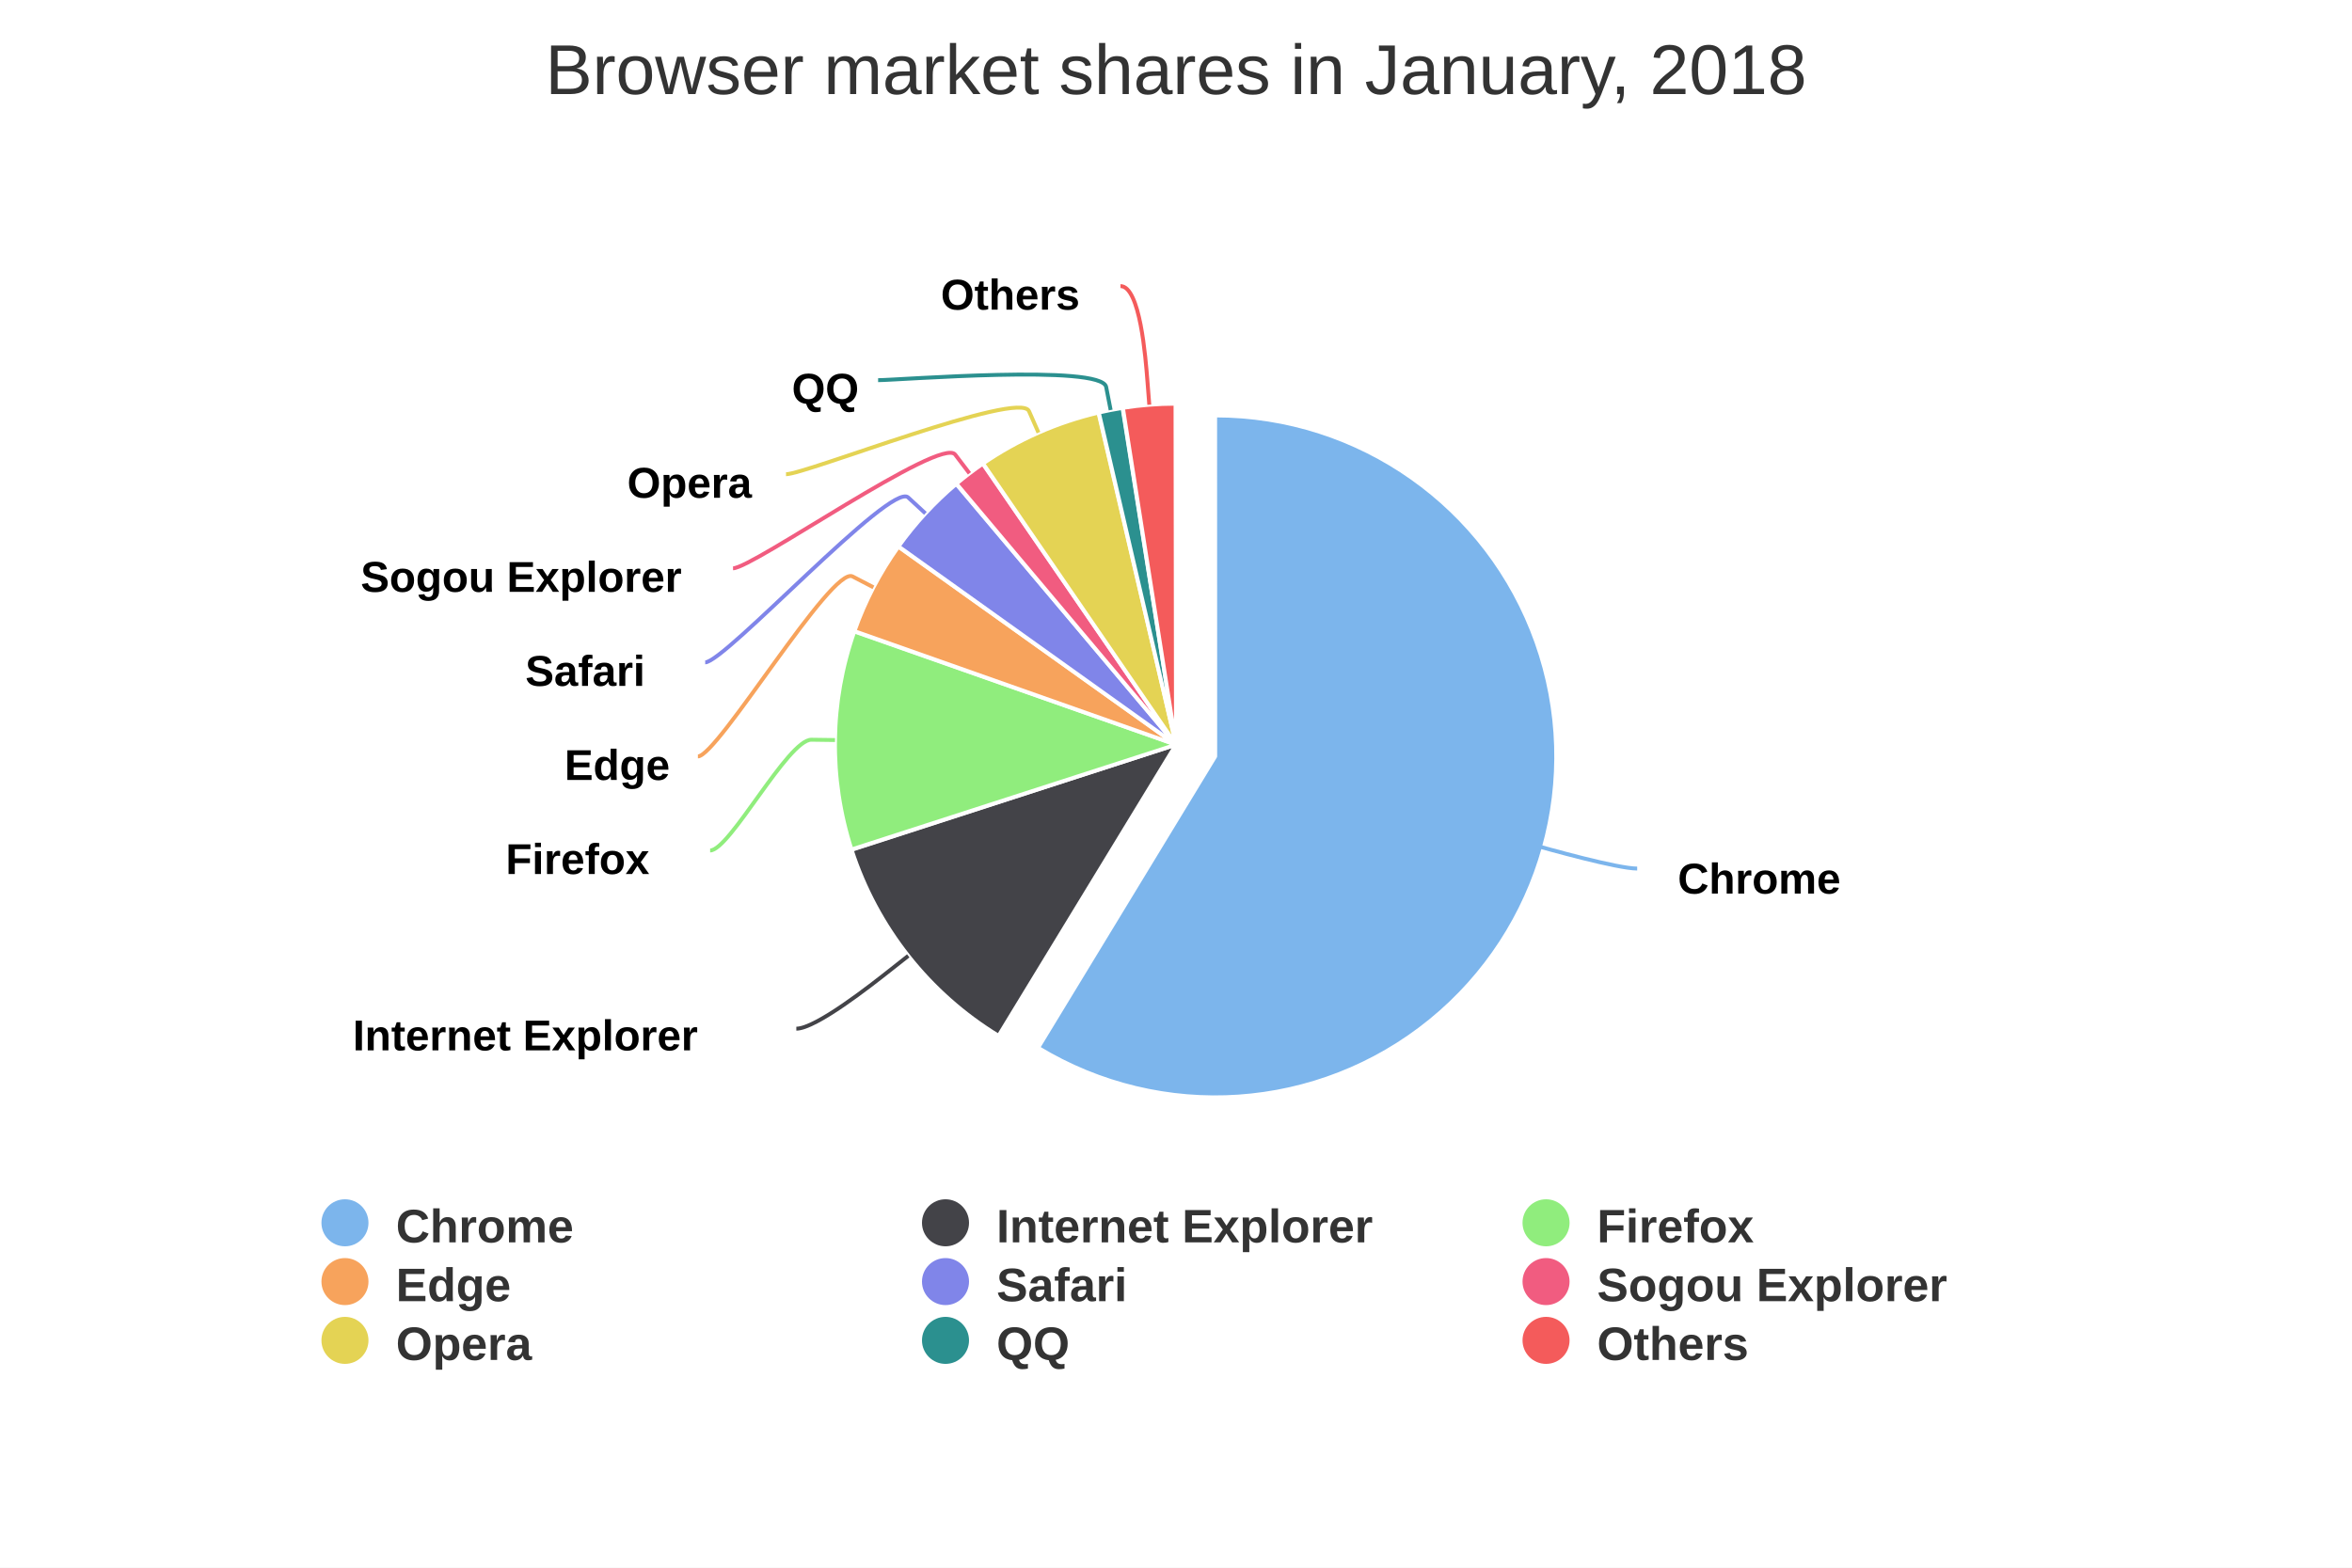
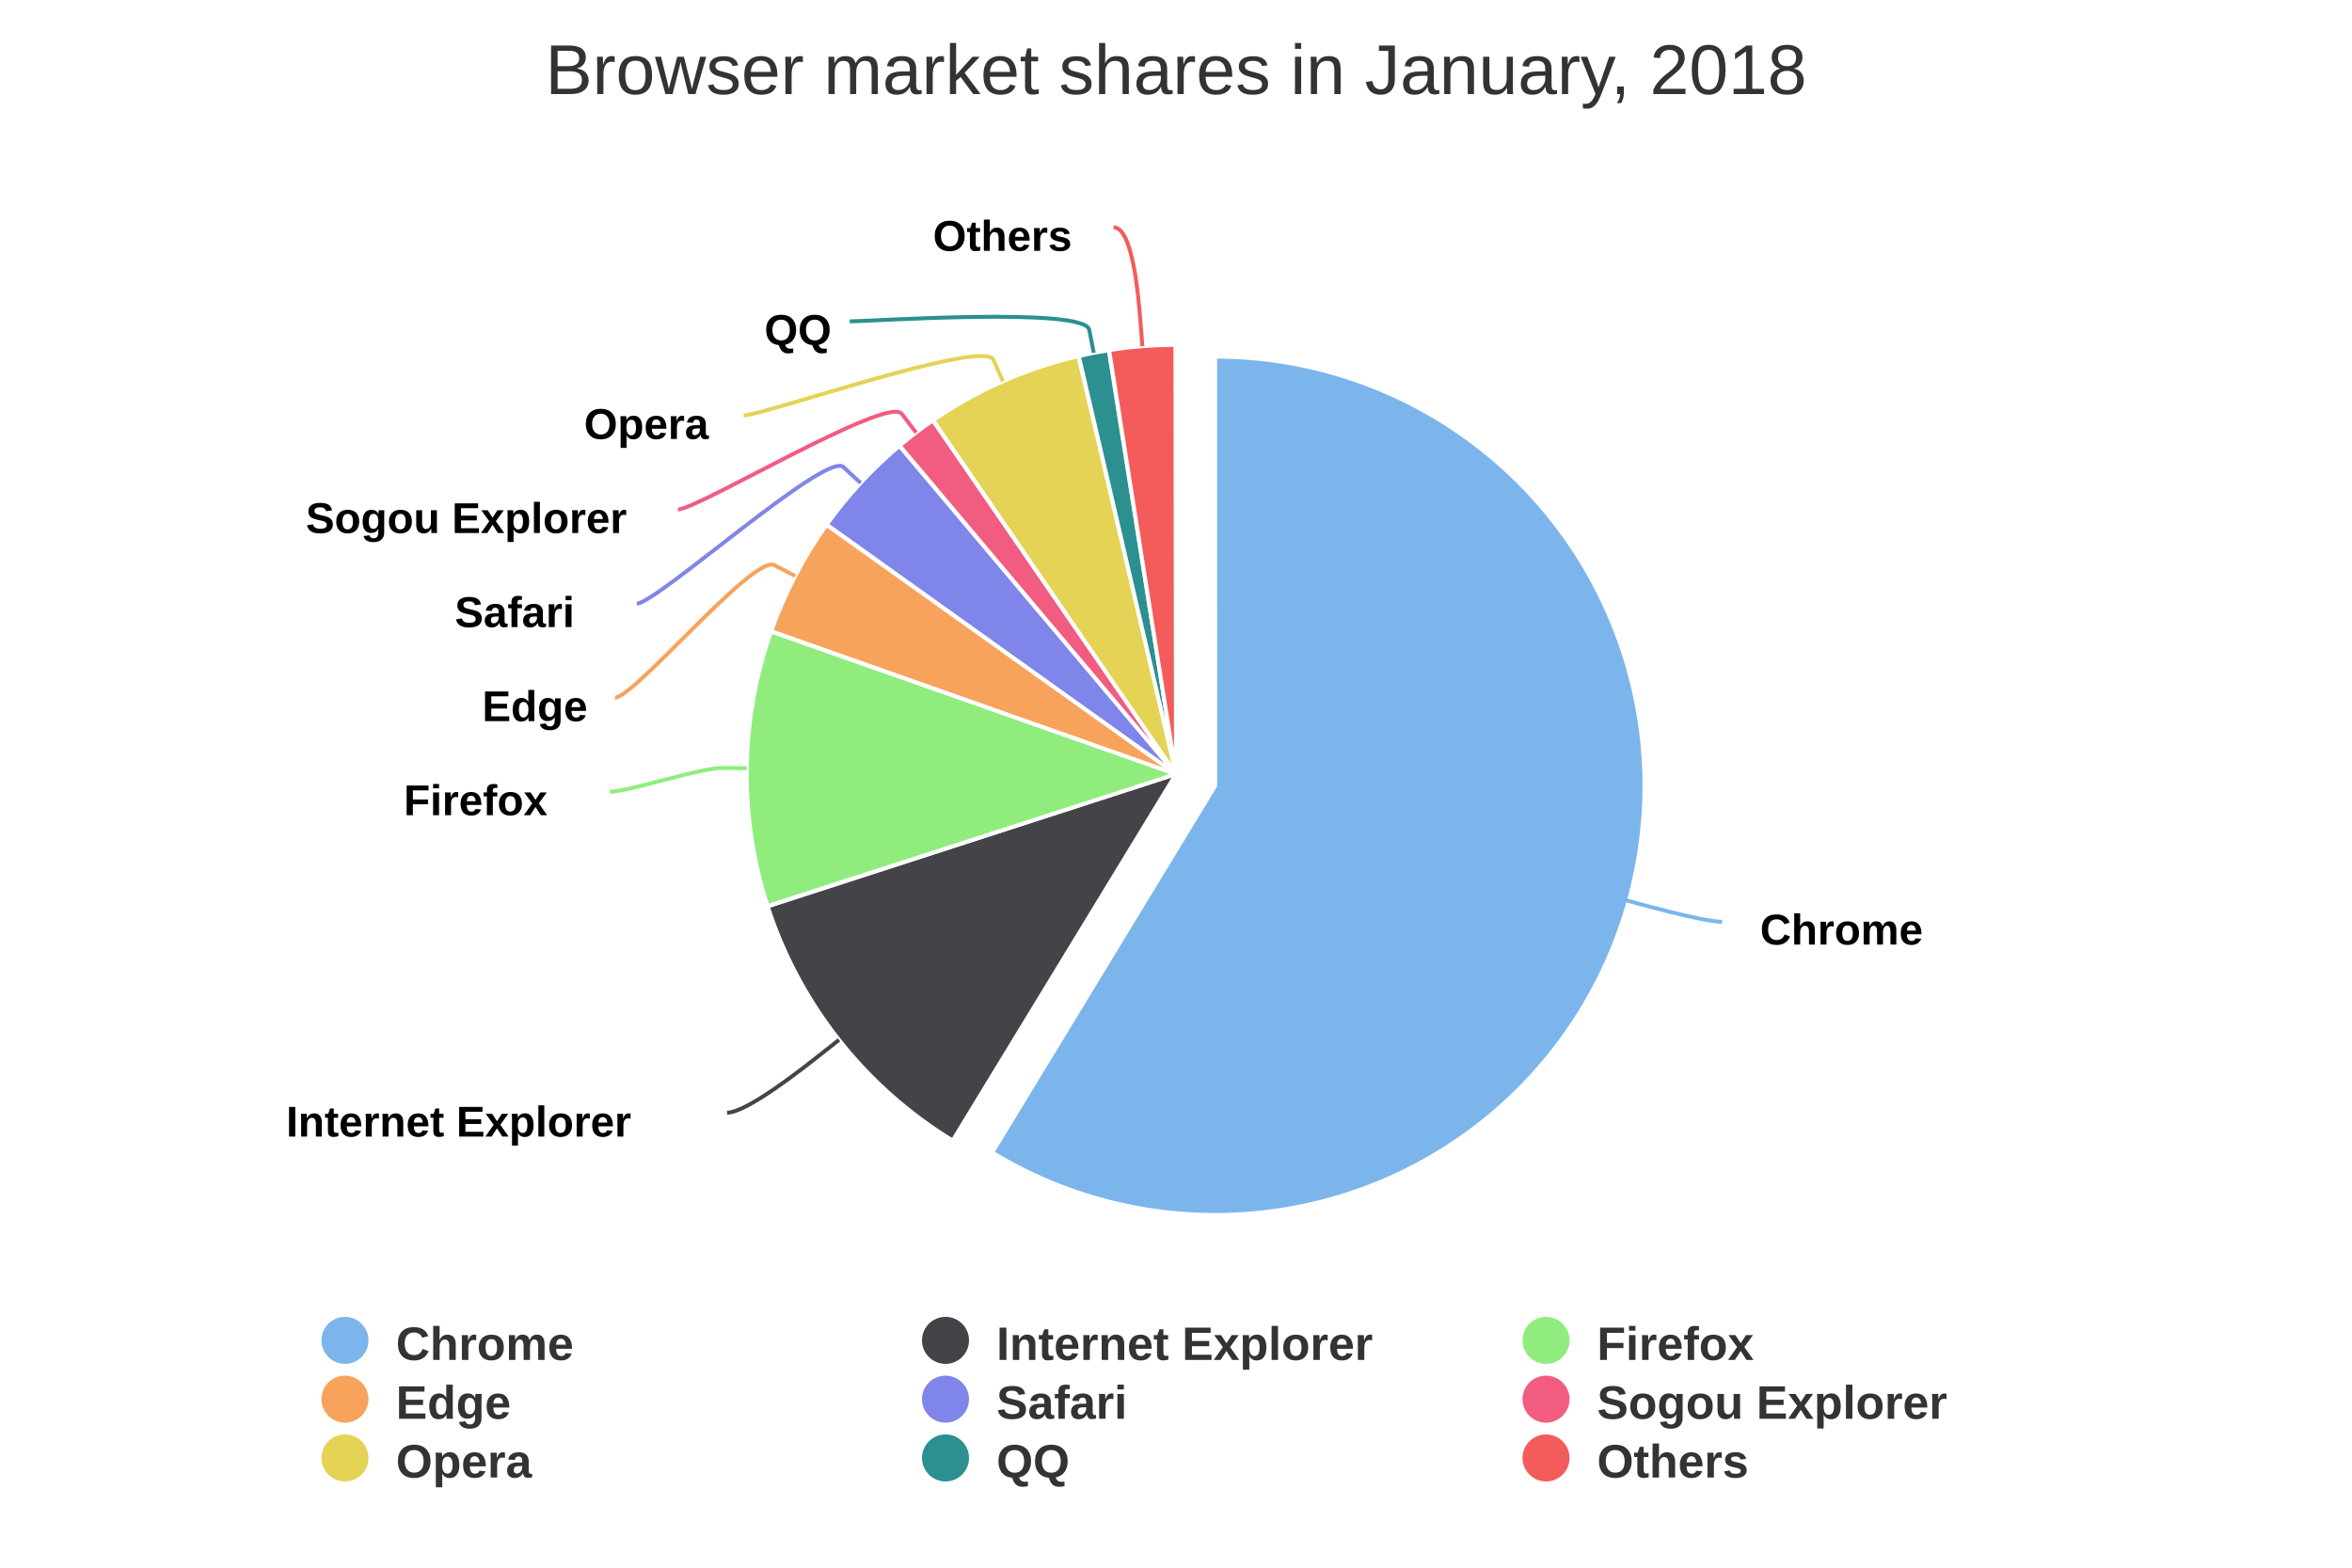
<svg xmlns="http://www.w3.org/2000/svg" version="1.1" class="highcharts-root" style="font-family:&quot;Lucida Grande&quot;, &quot;Lucida Sans Unicode&quot;, Arial, Helvetica, sans-serif;font-size:12px;" width="600" height="400" viewBox="0 0 600 400" aria-hidden="false" aria-label="Interactive chart">
  <defs aria-hidden="true">
-     <clipPath id="highcharts-tye2s3l-10-">
-       <rect x="0" y="0" width="580" height="226" fill="none" />
+     <clipPath id="highcharts-ghepsxa-10-">
+       <rect x="0" y="0" width="580" height="271" fill="none" />
    </clipPath>
  </defs>
  <rect fill="#ffffff" class="highcharts-background" x="0" y="0" width="600" height="400" rx="0" ry="0" aria-hidden="true" />
-   <rect fill="none" class="highcharts-plot-background" x="10" y="61" width="580" height="226" aria-hidden="true" />
+   <rect fill="none" class="highcharts-plot-background" x="10" y="46" width="580" height="271" aria-hidden="true" />
  <g class="highcharts-pane-group" data-z-index="0" aria-hidden="true" />
-   <rect fill="none" class="highcharts-plot-border" data-z-index="1" x="10" y="61" width="580" height="226" aria-hidden="true" />
+   <rect fill="none" class="highcharts-plot-border" data-z-index="1" x="10" y="46" width="580" height="271" aria-hidden="true" />
  <g class="highcharts-series-group" data-z-index="3" aria-hidden="false">
-     <g class="highcharts-series highcharts-series-0 highcharts-pie-series highcharts-tracker" data-z-index="0.1" opacity="1" transform="translate(10,61) scale(1 1)" style="cursor:pointer;" aria-hidden="false" aria-label="">
-       <path fill="#7cb5ec" d="M 289.982 42 A 87 87 0 1 1 244.808 203.342 L 290 129 A 0 0 0 1 0 290 129 Z" transform="translate(10,3)" stroke="#ffffff" stroke-width="1" opacity="1" stroke-linejoin="round" class="highcharts-point highcharts-point-select highcharts-color-0" tabindex="-1" style="outline: 0;" role="img" aria-label="1. Chrome, 61.4." />
-       <path fill="#434348" d="M 244.734 203.297 A 87 87 0 0 1 207.243 155.838 L 290 129 A 0 0 0 0 0 290 129 Z" transform="translate(0,0)" stroke="#ffffff" stroke-width="1" opacity="1" stroke-linejoin="round" class="highcharts-point highcharts-color-1" tabindex="-1" style="outline: 0;" role="img" aria-label="2. Internet Explorer, 11.8." />
-       <path fill="#90ed7d" d="M 207.216 155.755 A 87 87 0 0 1 207.934 100.117 L 290 129 A 0 0 0 0 0 290 129 Z" transform="translate(0,0)" stroke="#ffffff" stroke-width="1" opacity="1" stroke-linejoin="round" class="highcharts-point highcharts-color-2" tabindex="-1" style="outline: 0;" role="img" aria-label="3. Firefox, 10.9." />
-       <path fill="#f7a35c" d="M 207.963 100.035 A 87 87 0 0 1 219.163 78.492 L 290 129 A 0 0 0 0 0 290 129 Z" transform="translate(0,0)" stroke="#ffffff" stroke-width="1" opacity="1" stroke-linejoin="round" class="highcharts-point highcharts-color-3" tabindex="-1" style="outline: 0;" role="img" aria-label="4. Edge, 4.7." />
-       <path fill="#8085e9" d="M 219.213 78.421 A 87 87 0 0 1 233.927 62.481 L 290 129 A 0 0 0 0 0 290 129 Z" transform="translate(0,0)" stroke="#ffffff" stroke-width="1" opacity="1" stroke-linejoin="round" class="highcharts-point highcharts-color-4" tabindex="-1" style="outline: 0;" role="img" aria-label="5. Safari, 4.2." />
-       <path fill="#f15c80" d="M 233.994 62.424 A 87 87 0 0 1 240.705 57.313 L 290 129 A 0 0 0 0 0 290 129 Z" transform="translate(0,0)" stroke="#ffffff" stroke-width="1" opacity="1" stroke-linejoin="round" class="highcharts-point highcharts-color-5" tabindex="-1" style="outline: 0;" role="img" aria-label="6. Sogou Explorer, 1.6." />
-       <path fill="#e4d354" d="M 240.776 57.264 A 87 87 0 0 1 270.218 44.279 L 290 129 A 0 0 0 0 0 290 129 Z" transform="translate(0,0)" stroke="#ffffff" stroke-width="1" opacity="1" stroke-linejoin="round" class="highcharts-point highcharts-color-6" tabindex="-1" style="outline: 0;" role="img" aria-label="7. Opera, 6.2." />
-       <path fill="#2b908f" d="M 270.302 44.259 A 87 87 0 0 1 276.364 43.075 L 290 129 A 0 0 0 0 0 290 129 Z" transform="translate(0,0)" stroke="#ffffff" stroke-width="1" opacity="1" stroke-linejoin="round" class="highcharts-point highcharts-color-7" tabindex="-1" style="outline: 0;" role="img" aria-label="8. QQ, 1.2." />
-       <path fill="#f45b5b" d="M 276.45 43.062 A 87 87 0 0 1 289.879 42 L 290 129 A 0 0 0 0 0 290 129 Z" transform="translate(0,0)" stroke="#ffffff" stroke-width="1" opacity="1" stroke-linejoin="round" class="highcharts-point highcharts-color-8" tabindex="-1" style="outline: 0;" role="img" aria-label="9. Others, 2.6." />
+     <g class="highcharts-series highcharts-series-0 highcharts-pie-series highcharts-tracker" data-z-index="0.1" opacity="1" transform="translate(10,46) scale(1 1)" style="cursor:pointer;" aria-hidden="false" aria-label="">
+       <path fill="#7cb5ec" d="M 289.978 42 A 109.5 109.5 0 1 1 233.121 245.068 L 290 151.5 A 0 0 0 1 0 290 151.5 Z" transform="translate(10,3)" stroke="#ffffff" stroke-width="1" opacity="1" stroke-linejoin="round" class="highcharts-point highcharts-point-select highcharts-color-0" tabindex="-1" style="outline: 0;" role="img" aria-label="1. Chrome, 61.4." />
+       <path fill="#434348" d="M 233.027 245.011 A 109.5 109.5 0 0 1 185.84 185.278 L 290 151.5 A 0 0 0 0 0 290 151.5 Z" transform="translate(0,0)" stroke="#ffffff" stroke-width="1" opacity="1" stroke-linejoin="round" class="highcharts-point highcharts-color-1" tabindex="-1" style="outline: 0;" role="img" aria-label="2. Internet Explorer, 11.8." />
+       <path fill="#90ed7d" d="M 185.806 185.174 A 109.5 109.5 0 0 1 186.71 115.148 L 290 151.5 A 0 0 0 0 0 290 151.5 Z" transform="translate(0,0)" stroke="#ffffff" stroke-width="1" opacity="1" stroke-linejoin="round" class="highcharts-point highcharts-color-2" tabindex="-1" style="outline: 0;" role="img" aria-label="3. Firefox, 10.9." />
+       <path fill="#f7a35c" d="M 186.747 115.044 A 109.5 109.5 0 0 1 200.843 87.929 L 290 151.5 A 0 0 0 0 0 290 151.5 Z" transform="translate(0,0)" stroke="#ffffff" stroke-width="1" opacity="1" stroke-linejoin="round" class="highcharts-point highcharts-color-3" tabindex="-1" style="outline: 0;" role="img" aria-label="4. Edge, 4.7." />
+       <path fill="#8085e9" d="M 200.906 87.84 A 109.5 109.5 0 0 1 219.426 67.777 L 290 151.5 A 0 0 0 0 0 290 151.5 Z" transform="translate(0,0)" stroke="#ffffff" stroke-width="1" opacity="1" stroke-linejoin="round" class="highcharts-point highcharts-color-4" tabindex="-1" style="outline: 0;" role="img" aria-label="5. Safari, 4.2." />
+       <path fill="#f15c80" d="M 219.509 67.707 A 109.5 109.5 0 0 1 227.956 61.274 L 290 151.5 A 0 0 0 0 0 290 151.5 Z" transform="translate(0,0)" stroke="#ffffff" stroke-width="1" opacity="1" stroke-linejoin="round" class="highcharts-point highcharts-color-5" tabindex="-1" style="outline: 0;" role="img" aria-label="6. Sogou Explorer, 1.6." />
+       <path fill="#e4d354" d="M 228.046 61.212 A 109.5 109.5 0 0 1 265.102 44.868 L 290 151.5 A 0 0 0 0 0 290 151.5 Z" transform="translate(0,0)" stroke="#ffffff" stroke-width="1" opacity="1" stroke-linejoin="round" class="highcharts-point highcharts-color-6" tabindex="-1" style="outline: 0;" role="img" aria-label="7. Opera, 6.2." />
+       <path fill="#2b908f" d="M 265.208 44.843 A 109.5 109.5 0 0 1 272.837 43.353 L 290 151.5 A 0 0 0 0 0 290 151.5 Z" transform="translate(0,0)" stroke="#ffffff" stroke-width="1" opacity="1" stroke-linejoin="round" class="highcharts-point highcharts-color-7" tabindex="-1" style="outline: 0;" role="img" aria-label="8. QQ, 1.2." />
+       <path fill="#f45b5b" d="M 272.945 43.336 A 109.5 109.5 0 0 1 289.848 42 L 290 151.5 A 0 0 0 0 0 290 151.5 Z" transform="translate(0,0)" stroke="#ffffff" stroke-width="1" opacity="1" stroke-linejoin="round" class="highcharts-point highcharts-color-8" tabindex="-1" style="outline: 0;" role="img" aria-label="9. Others, 2.6." />
    </g>
-     <g class="highcharts-markers highcharts-series-0 highcharts-pie-series" data-z-index="0.1" opacity="1" transform="translate(10,61) scale(1 1)" aria-hidden="true" />
+     <g class="highcharts-markers highcharts-series-0 highcharts-pie-series" data-z-index="0.1" opacity="1" transform="translate(10,46) scale(1 1)" aria-hidden="true" />
  </g>
  <text x="300" text-anchor="middle" class="highcharts-title" data-z-index="4" style="color:#333333;font-size:18px;fill:#333333;" y="24" aria-hidden="true">Browser market shares in January, 2018</text>
  <text x="300" text-anchor="middle" class="highcharts-subtitle" data-z-index="4" style="color:#666666;fill:#666666;" y="45" aria-hidden="true" />
-   <text x="10" text-anchor="start" class="highcharts-caption" data-z-index="4" style="color:#666666;fill:#666666;" y="382" aria-hidden="true" />
-   <g class="highcharts-data-labels highcharts-series-0 highcharts-pie-series highcharts-tracker" data-z-index="6" opacity="1" transform="translate(10,61) scale(1 1)" style="cursor:pointer;" aria-hidden="true">
-     <path fill="none" class="highcharts-data-label-connector highcharts-color-0" stroke="#7cb5ec" stroke-width="1" d="M 407.648 160.615 C 402.648 160.615 385.317 155.751 379.54 154.13 L 373.764 152.508" />
-     <path fill="none" class="highcharts-data-label-connector highcharts-color-1" stroke="#434348" stroke-width="1" d="M 193.145 201.468 C 198.145 201.468 212.277 190.319 216.987 186.603 L 221.698 182.887" />
-     <path fill="none" class="highcharts-data-label-connector highcharts-color-2" stroke="#90ed7d" stroke-width="1" d="M 171.158 156 C 176.158 156 191.009 127.662 197.008 127.743 L 203.008 127.824" />
-     <path fill="none" class="highcharts-data-label-connector highcharts-color-3" stroke="#f7a35c" stroke-width="1" d="M 168.038 132 C 173.038 132 202.171 83.315 207.494 86.084 L 212.817 88.852" />
-     <path fill="none" class="highcharts-data-label-connector highcharts-color-4" stroke="#8085e9" stroke-width="1" d="M 169.9 108 C 174.9 108 217.257 61.848 221.665 65.918 L 226.074 69.988" />
-     <path fill="none" class="highcharts-data-label-connector highcharts-color-5" stroke="#f15c80" stroke-width="1" d="M 177 84 C 182 84 230.044 50.22 233.677 54.995 L 237.311 59.769" />
-     <path fill="none" class="highcharts-data-label-connector highcharts-color-6" stroke="#e4d354" stroke-width="1" d="M 190.512 60 C 195.512 60 250.077 38.406 252.497 43.897 L 254.917 49.387" />
-     <path fill="none" class="highcharts-data-label-connector highcharts-color-7" stroke="#2b908f" stroke-width="1" d="M 214.007 36 C 219.007 36 271.029 31.835 272.179 37.724 L 273.328 43.612" />
-     <path fill="none" class="highcharts-data-label-connector highcharts-color-8" stroke="#f45b5b" stroke-width="1" d="M 275.838 12 C 280.838 12 282.247 30.304 282.717 36.286 L 283.187 42.267" />
-     <g class="highcharts-label highcharts-data-label highcharts-data-label-color-0" data-z-index="1" style="cursor:pointer;" transform="translate(413,151)">
+   <text x="10" text-anchor="start" class="highcharts-caption" data-z-index="4" style="color:#666666;fill:#666666;" y="397" aria-hidden="true" />
+   <g class="highcharts-data-labels highcharts-series-0 highcharts-pie-series highcharts-tracker" data-z-index="6" opacity="1" transform="translate(10,46) scale(1 1)" style="cursor:pointer;" aria-hidden="true">
+     <path fill="none" class="highcharts-data-label-connector highcharts-color-0" stroke="#7cb5ec" stroke-width="1" d="M 429.311 189.195 C 424.311 189.195 406.98 184.331 401.204 182.709 L 395.427 181.088" />
+     <path fill="none" class="highcharts-data-label-connector highcharts-color-1" stroke="#434348" stroke-width="1" d="M 175.481 237.905 C 180.481 237.905 194.612 226.756 199.323 223.039 L 204.033 219.323" />
+     <path fill="none" class="highcharts-data-label-connector highcharts-color-2" stroke="#90ed7d" stroke-width="1" d="M 145.573 156 C 150.573 156 168.511 149.858 174.511 149.939 L 180.51 150.02" />
+     <path fill="none" class="highcharts-data-label-connector highcharts-color-3" stroke="#f7a35c" stroke-width="1" d="M 146.87 132 C 151.87 132 182.21 95.432 187.533 98.201 L 192.856 100.969" />
+     <path fill="none" class="highcharts-data-label-connector highcharts-color-4" stroke="#8085e9" stroke-width="1" d="M 152.456 108 C 157.456 108 200.724 69.086 205.133 73.156 L 209.541 77.226" />
+     <path fill="none" class="highcharts-data-label-connector highcharts-color-5" stroke="#f15c80" stroke-width="1" d="M 162.918 84 C 167.918 84 216.417 54.816 220.051 59.59 L 223.685 64.365" />
+     <path fill="none" class="highcharts-data-label-connector highcharts-color-6" stroke="#e4d354" stroke-width="1" d="M 179.7 60 C 184.7 60 241.004 40.317 243.424 45.808 L 245.843 51.298" />
+     <path fill="none" class="highcharts-data-label-connector highcharts-color-7" stroke="#2b908f" stroke-width="1" d="M 206.77 36 C 211.77 36 266.717 32.252 267.867 38.14 L 269.017 44.029" />
+     <path fill="none" class="highcharts-data-label-connector highcharts-color-8" stroke="#f45b5b" stroke-width="1" d="M 274.076 12 C 279.076 12 280.485 30.373 280.955 36.355 L 281.425 42.336" />
+     <g class="highcharts-label highcharts-data-label highcharts-data-label-color-0" data-z-index="1" style="cursor:pointer;" transform="translate(434,179)">
      <text x="5" data-z-index="1" y="16" style="color:#000000;font-size:11px;font-weight:bold;fill:#000000;">Chrome</text>
    </g>
-     <g class="highcharts-label highcharts-data-label highcharts-data-label-color-1" data-z-index="1" style="cursor:pointer;" transform="translate(75,191)">
+     <g class="highcharts-label highcharts-data-label highcharts-data-label-color-1" data-z-index="1" style="cursor:pointer;" transform="translate(58,228)">
      <text x="5" data-z-index="1" y="16" style="color:#000000;font-size:11px;font-weight:bold;fill:#000000;">Internet Explorer</text>
    </g>
-     <g class="highcharts-label highcharts-data-label highcharts-data-label-color-2" data-z-index="1" style="cursor:pointer;" transform="translate(114,146)">
+     <g class="highcharts-label highcharts-data-label highcharts-data-label-color-2" data-z-index="1" style="cursor:pointer;" transform="translate(88,146)">
      <text x="5" data-z-index="1" y="16" style="color:#000000;font-size:11px;font-weight:bold;fill:#000000;">Firefox</text>
    </g>
-     <g class="highcharts-label highcharts-data-label highcharts-data-label-color-3" data-z-index="1" style="cursor:pointer;" transform="translate(129,122)">
+     <g class="highcharts-label highcharts-data-label highcharts-data-label-color-3" data-z-index="1" style="cursor:pointer;" transform="translate(108,122)">
      <text x="5" data-z-index="1" y="16" style="color:#000000;font-size:11px;font-weight:bold;fill:#000000;">Edge</text>
    </g>
-     <g class="highcharts-label highcharts-data-label highcharts-data-label-color-4" data-z-index="1" style="cursor:pointer;" transform="translate(119,98)">
+     <g class="highcharts-label highcharts-data-label highcharts-data-label-color-4" data-z-index="1" style="cursor:pointer;" transform="translate(101,98)">
      <text x="5" data-z-index="1" y="16" style="color:#000000;font-size:11px;font-weight:bold;fill:#000000;">Safari</text>
    </g>
-     <g class="highcharts-label highcharts-data-label highcharts-data-label-color-5" data-z-index="1" style="cursor:pointer;" transform="translate(77,74)">
+     <g class="highcharts-label highcharts-data-label highcharts-data-label-color-5" data-z-index="1" style="cursor:pointer;" transform="translate(63,74)">
      <text x="5" data-z-index="1" y="16" style="color:#000000;font-size:11px;font-weight:bold;fill:#000000;">Sogou Explorer</text>
    </g>
-     <g class="highcharts-label highcharts-data-label highcharts-data-label-color-6" data-z-index="1" style="cursor:pointer;" transform="translate(145,50)">
+     <g class="highcharts-label highcharts-data-label highcharts-data-label-color-6" data-z-index="1" style="cursor:pointer;" transform="translate(134,50)">
      <text x="5" data-z-index="1" y="16" style="color:#000000;font-size:11px;font-weight:bold;fill:#000000;">Opera</text>
    </g>
-     <g class="highcharts-label highcharts-data-label highcharts-data-label-color-7" data-z-index="1" style="cursor:pointer;" transform="translate(187,26)">
+     <g class="highcharts-label highcharts-data-label highcharts-data-label-color-7" data-z-index="1" style="cursor:pointer;" transform="translate(180,26)">
      <text x="5" data-z-index="1" y="16" style="color:#000000;font-size:11px;font-weight:bold;fill:#000000;">QQ</text>
    </g>
-     <g class="highcharts-label highcharts-data-label highcharts-data-label-color-8" data-z-index="1" style="cursor:pointer;" transform="translate(225,2)">
+     <g class="highcharts-label highcharts-data-label highcharts-data-label-color-8" data-z-index="1" style="cursor:pointer;" transform="translate(223,2)">
      <text x="5" data-z-index="1" y="16" style="color:#000000;font-size:11px;font-weight:bold;fill:#000000;">Others</text>
    </g>
  </g>
-   <g class="highcharts-legend highcharts-no-tooltip" data-z-index="7" transform="translate(72,299)" aria-hidden="true">
+   <g class="highcharts-legend highcharts-no-tooltip" data-z-index="7" transform="translate(72,329)" aria-hidden="true">
    <rect fill="none" class="highcharts-legend-box" rx="0" ry="0" x="0" y="0" width="455" height="56" visibility="visible" />
    <g data-z-index="1">
      <g>
        <g class="highcharts-legend-item highcharts-pie-series highcharts-color-0" data-z-index="1" transform="translate(8,3)">
          <text x="21" style="color:#333333;cursor:pointer;font-size:12px;font-weight:bold;fill:#333333;" text-anchor="start" data-z-index="2" y="15">Chrome</text>
          <rect x="2" y="4" width="12" height="12" fill="#7cb5ec" rx="6" ry="6" class="highcharts-point" data-z-index="3" />
        </g>
        <g class="highcharts-legend-item highcharts-pie-series highcharts-color-1" data-z-index="1" transform="translate(161.2,3)">
          <text x="21" y="15" style="color:#333333;cursor:pointer;font-size:12px;font-weight:bold;fill:#333333;" text-anchor="start" data-z-index="2">Internet Explorer</text>
          <rect x="2" y="4" width="12" height="12" fill="#434348" rx="6" ry="6" class="highcharts-point" data-z-index="3" />
        </g>
        <g class="highcharts-legend-item highcharts-pie-series highcharts-color-2" data-z-index="1" transform="translate(314.4,3)">
          <text x="21" y="15" style="color:#333333;cursor:pointer;font-size:12px;font-weight:bold;fill:#333333;" text-anchor="start" data-z-index="2">Firefox</text>
          <rect x="2" y="4" width="12" height="12" fill="#90ed7d" rx="6" ry="6" class="highcharts-point" data-z-index="3" />
        </g>
        <g class="highcharts-legend-item highcharts-pie-series highcharts-color-3" data-z-index="1" transform="translate(8,18)">
          <text x="21" y="15" style="color:#333333;cursor:pointer;font-size:12px;font-weight:bold;fill:#333333;" text-anchor="start" data-z-index="2">Edge</text>
          <rect x="2" y="4" width="12" height="12" fill="#f7a35c" rx="6" ry="6" class="highcharts-point" data-z-index="3" />
        </g>
        <g class="highcharts-legend-item highcharts-pie-series highcharts-color-4" data-z-index="1" transform="translate(161.2,18)">
          <text x="21" y="15" style="color:#333333;cursor:pointer;font-size:12px;font-weight:bold;fill:#333333;" text-anchor="start" data-z-index="2">Safari</text>
          <rect x="2" y="4" width="12" height="12" fill="#8085e9" rx="6" ry="6" class="highcharts-point" data-z-index="3" />
        </g>
        <g class="highcharts-legend-item highcharts-pie-series highcharts-color-5" data-z-index="1" transform="translate(314.4,18)">
          <text x="21" y="15" style="color:#333333;cursor:pointer;font-size:12px;font-weight:bold;fill:#333333;" text-anchor="start" data-z-index="2">Sogou Explorer</text>
          <rect x="2" y="4" width="12" height="12" fill="#f15c80" rx="6" ry="6" class="highcharts-point" data-z-index="3" />
        </g>
        <g class="highcharts-legend-item highcharts-pie-series highcharts-color-6" data-z-index="1" transform="translate(8,33)">
          <text x="21" y="15" style="color:#333333;cursor:pointer;font-size:12px;font-weight:bold;fill:#333333;" text-anchor="start" data-z-index="2">Opera</text>
          <rect x="2" y="4" width="12" height="12" fill="#e4d354" rx="6" ry="6" class="highcharts-point" data-z-index="3" />
        </g>
        <g class="highcharts-legend-item highcharts-pie-series highcharts-color-7" data-z-index="1" transform="translate(161.2,33)">
          <text x="21" y="15" style="color:#333333;cursor:pointer;font-size:12px;font-weight:bold;fill:#333333;" text-anchor="start" data-z-index="2">QQ</text>
          <rect x="2" y="4" width="12" height="12" fill="#2b908f" rx="6" ry="6" class="highcharts-point" data-z-index="3" />
        </g>
        <g class="highcharts-legend-item highcharts-pie-series highcharts-color-8" data-z-index="1" transform="translate(314.4,33)">
          <text x="21" y="15" style="color:#333333;cursor:pointer;font-size:12px;font-weight:bold;fill:#333333;" text-anchor="start" data-z-index="2">Others</text>
          <rect x="2" y="4" width="12" height="12" fill="#f45b5b" rx="6" ry="6" class="highcharts-point" data-z-index="3" />
        </g>
      </g>
    </g>
  </g>
</svg>
